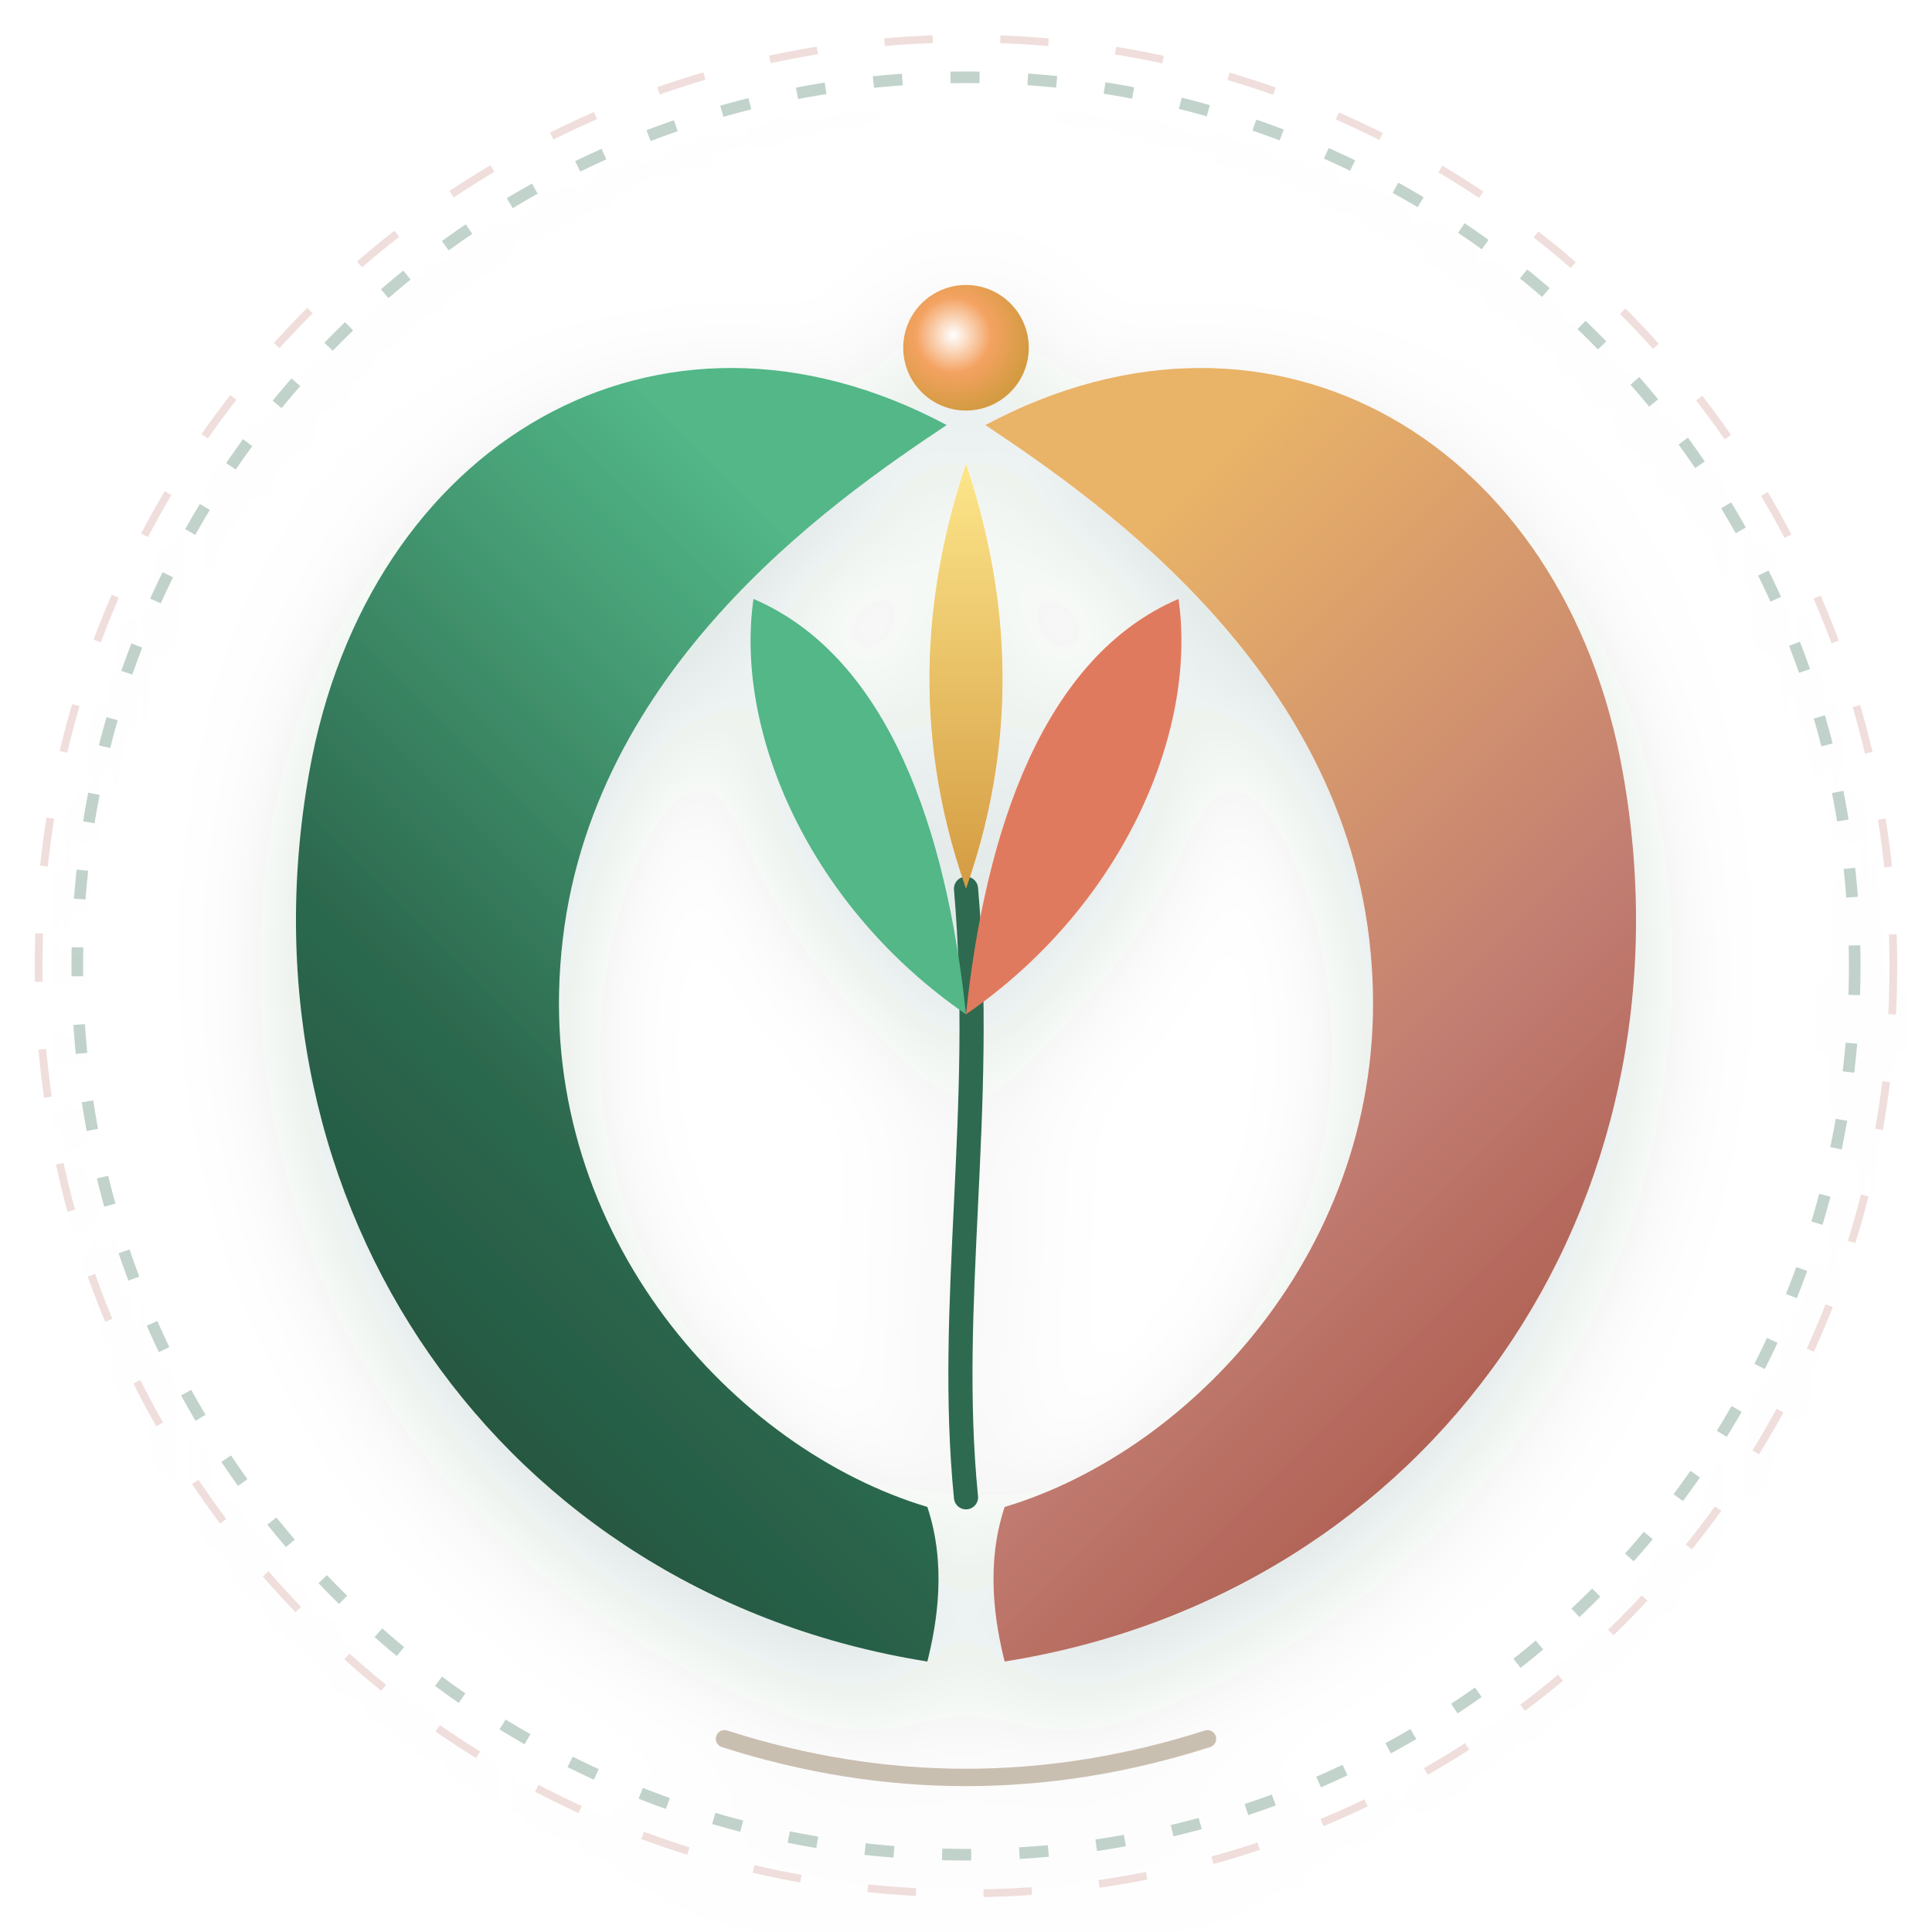
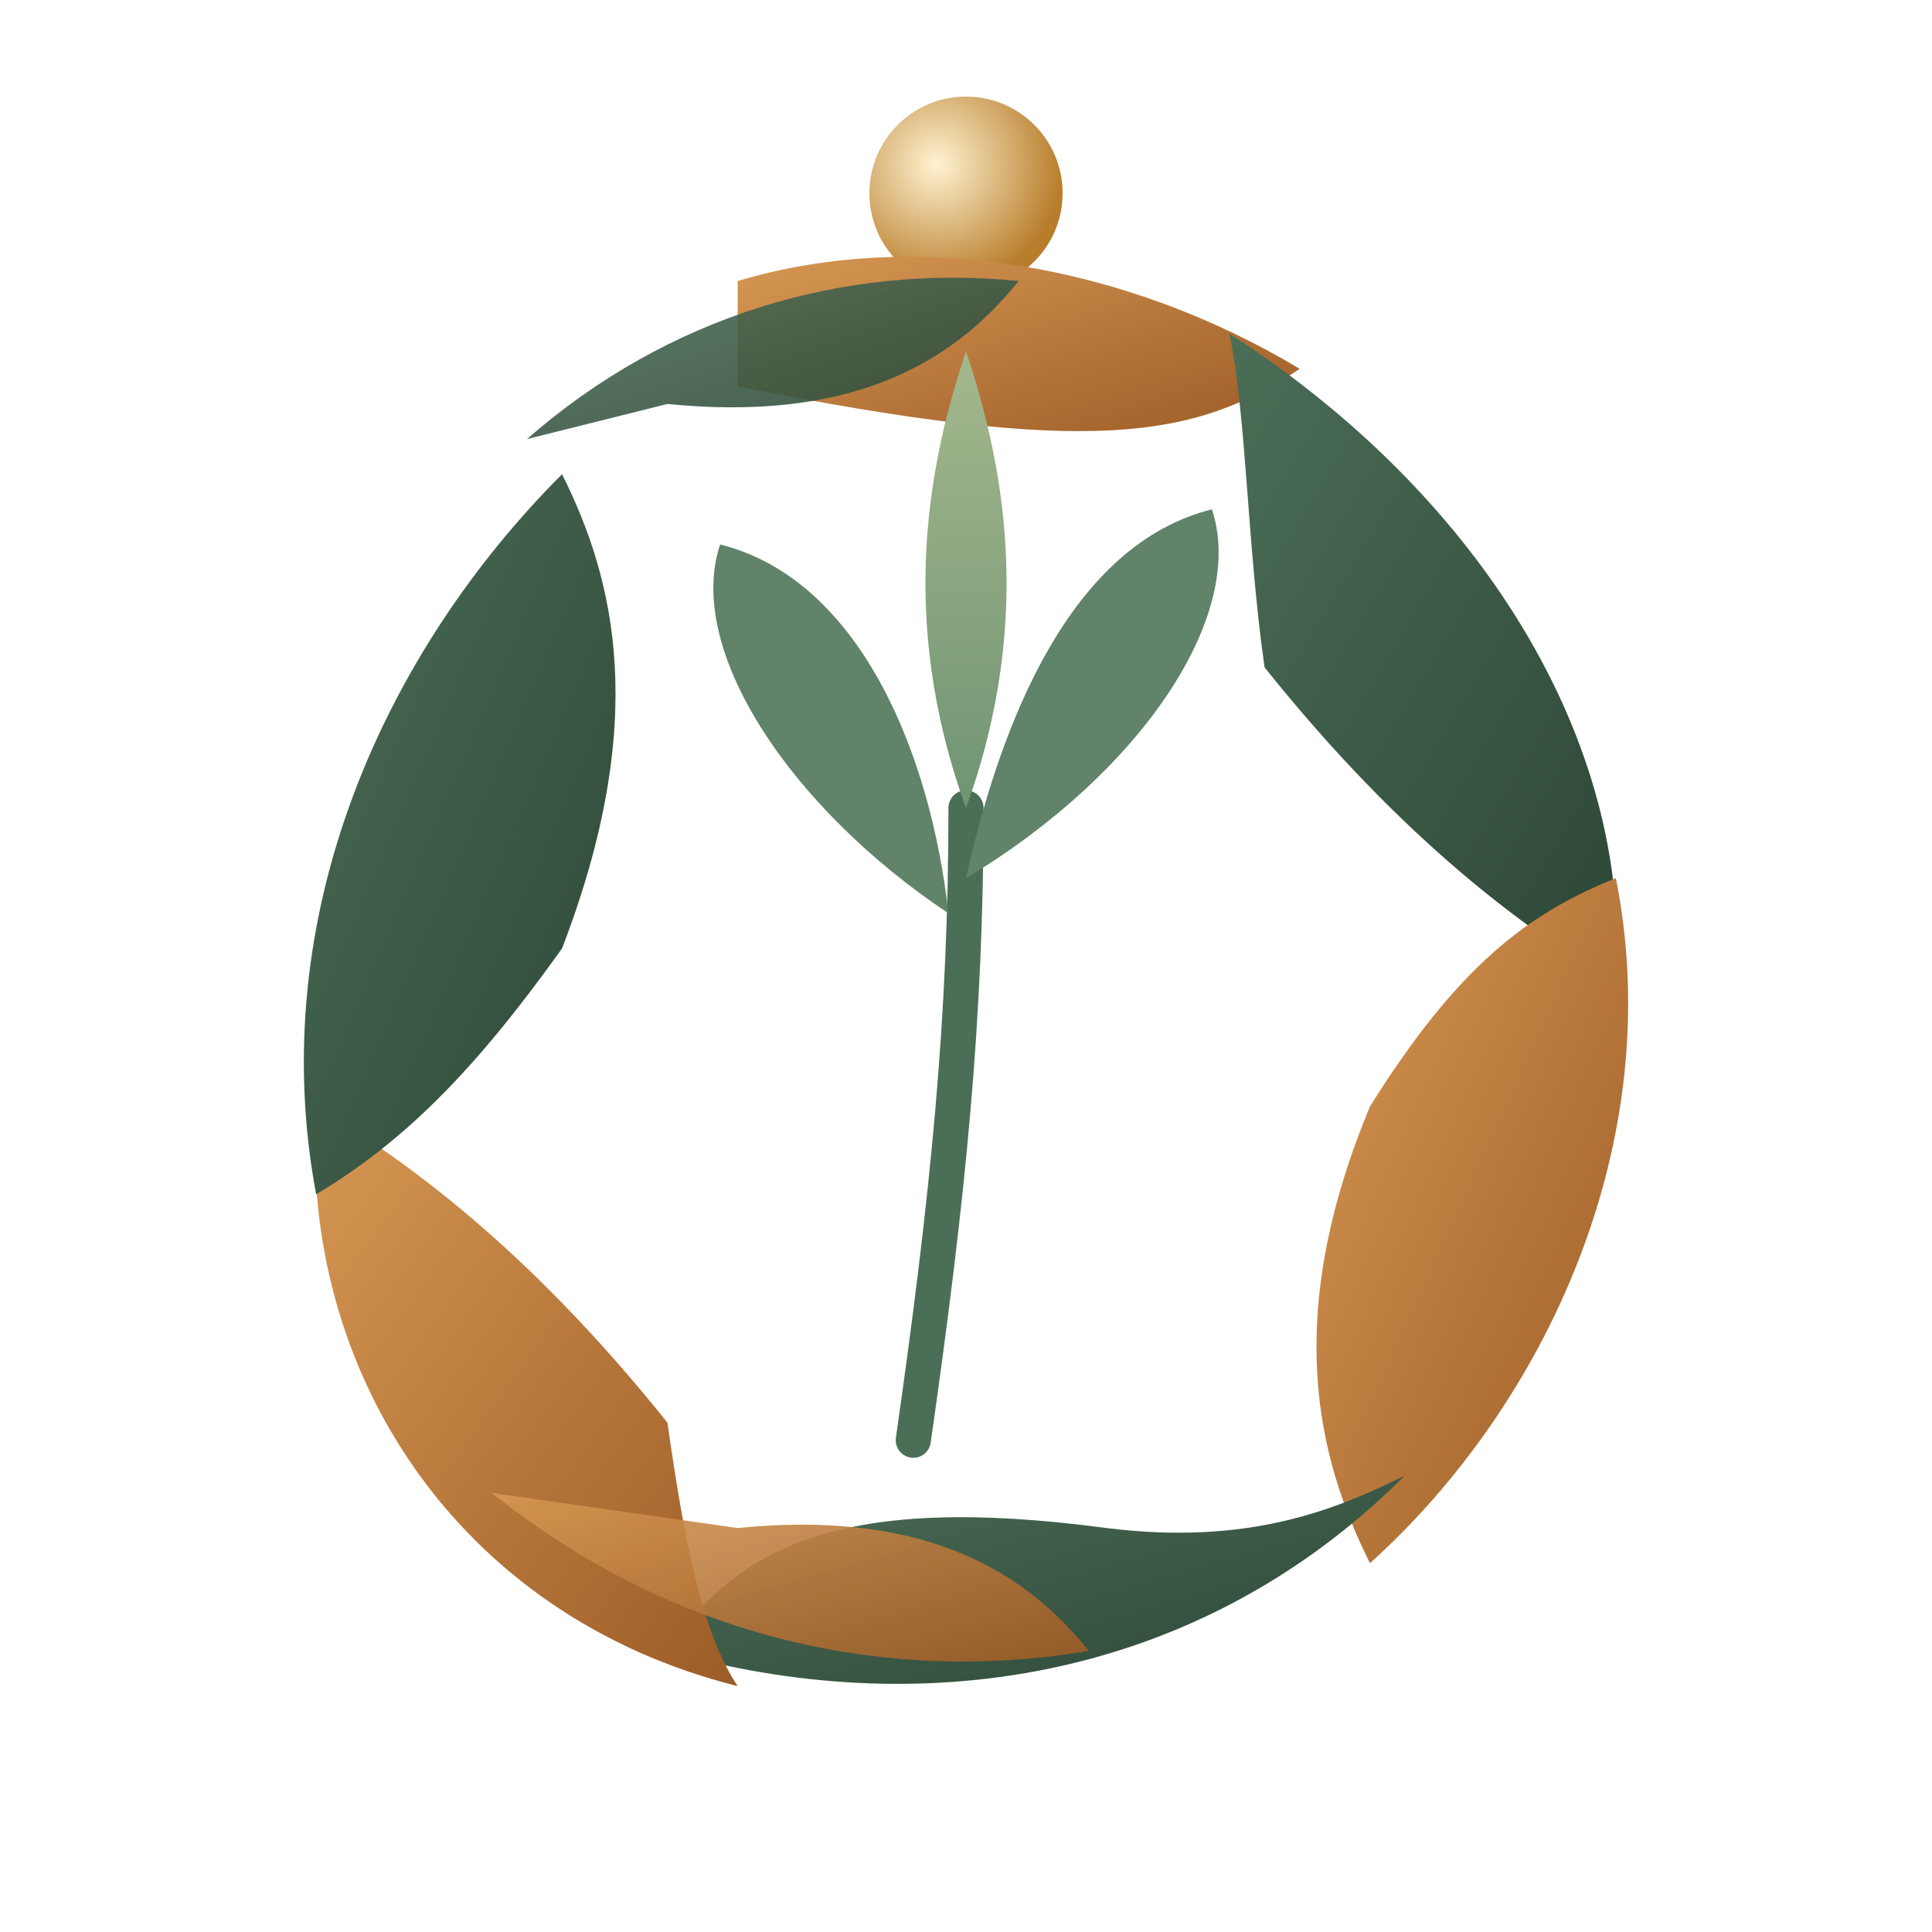
- <svg xmlns="http://www.w3.org/2000/svg" viewBox="0 0 200 200" width="100%" height="100%" fill="none">
+ <svg xmlns="http://www.w3.org/2000/svg" viewBox="0 0 110 110" width="100%" height="100%" fill="none">
  <defs>
-     <linearGradient id="emblemLoomSage" x1="0%" y1="100%" x2="50%" y2="0%">
-       <stop offset="0%" stop-color="#1B4332" />
-       <stop offset="50%" stop-color="#2D6A4F" />
-       <stop offset="100%" stop-color="#52B788" />
+     <linearGradient id="emblemLoomGreen" x1="0%" y1="0%" x2="100%" y2="100%">
+       <stop offset="0%" stop-color="#4B6E57" />
+       <stop offset="100%" stop-color="#2D4636" />
    </linearGradient>
-     <linearGradient id="emblemLoomTerracotta" x1="100%" y1="100%" x2="50%" y2="0%">
-       <stop offset="0%" stop-color="#9E4738" />
-       <stop offset="50%" stop-color="#C27D72" />
-       <stop offset="100%" stop-color="#E9B368" />
+     <linearGradient id="emblemLoomGold" x1="0%" y1="0%" x2="100%" y2="100%">
+       <stop offset="0%" stop-color="#D79753" />
+       <stop offset="100%" stop-color="#9C5C26" />
    </linearGradient>
-     <linearGradient id="emblemSproutGold" x1="0%" y1="100%" x2="0%" y2="0%">
-       <stop offset="0%" stop-color="#D49B42" />
-       <stop offset="100%" stop-color="#FDE68A" />
+     <linearGradient id="emblemSprout" x1="0%" y1="100%" x2="0%" y2="0%">
+       <stop offset="0%" stop-color="#6F9473" />
+       <stop offset="100%" stop-color="#A5B88D" />
    </linearGradient>
-     <radialGradient id="emblemSunPearl" cx="40%" cy="40%" r="60%">
-       <stop offset="0%" stop-color="#FFFFFF" />
-       <stop offset="50%" stop-color="#F4A261" />
-       <stop offset="100%" stop-color="#D49B42" />
+     <radialGradient id="emblemPearl" cx="35%" cy="35%" r="65%">
+       <stop offset="0%" stop-color="#FFF3D1" />
+       <stop offset="100%" stop-color="#B87D2B" />
    </radialGradient>
-     <filter id="emblemLoomShadow" x="-15%" y="-15%" width="130%" height="130%">
-       <feDropShadow dx="0" dy="5" stdDeviation="6" flood-color="#1B4332" flood-opacity="0.14" />
-     </filter>
  </defs>
-   <g filter="url(#emblemLoomShadow)">
-     <circle cx="100" cy="100" r="92" stroke="#2D6A4F" stroke-width="1.2" stroke-dasharray="3 5" opacity="0.3" />
-     <circle cx="100" cy="100" r="96" stroke="#C27D72" stroke-width="0.8" stroke-dasharray="5 7" opacity="0.25" />
-     <path d="M 96 172              C 52 165, 24 125, 32 80              C 38 46, 68 28, 98 44              C 86 52, 60 70, 58 100              C 56 128, 76 150, 96 156              C 98 162, 97 168, 96 172 Z" fill="url(#emblemLoomSage)" />
-     <path d="M 104 172              C 148 165, 176 125, 168 80              C 162 46, 132 28, 102 44              C 114 52, 140 70, 142 100              C 144 128, 124 150, 104 156              C 102 162, 103 168, 104 172 Z" fill="url(#emblemLoomTerracotta)" />
-     <path d="M 100 155 C 98 135, 102 115, 100 92" stroke="#2D6A4F" stroke-width="2.5" stroke-linecap="round" fill="none" />
-     <path d="M 100 92 C 94 75, 96 60, 100 48 C 104 60, 106 75, 100 92 Z" fill="url(#emblemSproutGold)" />
-     <path d="M 100 105 C 84 94, 76 76, 78 62 C 92 68, 98 86, 100 105 Z" fill="#52B788" />
-     <path d="M 100 105 C 116 94, 124 76, 122 62 C 108 68, 102 86, 100 105 Z" fill="#E07A5F" />
-     <circle cx="100" cy="36" r="6.5" fill="url(#emblemSunPearl)" />
-     <path d="M 75 180 Q 100 188 125 180" stroke="#8C7355" stroke-width="1.8" stroke-linecap="round" opacity="0.45" />
+   <g transform="translate(0, 0)">
+     <circle cx="55" cy="11" r="5.5" fill="url(#emblemPearl)" />
+     <path d="M 42 16 C 52 13, 64 15, 74 21 C 68 25, 62 26, 42 22 Z" fill="url(#emblemLoomGold)" />
+     <path d="M 70 19 C 84 28, 93 42, 92 56 C 87 53, 80 48, 72 38 C 71 31, 71 24, 70 19 Z" fill="url(#emblemLoomGreen)" />
+     <path d="M 92 50 C 95 65, 88 80, 78 89 C 75 83, 73 75, 78 63 C 83 55, 87 52, 92 50 Z" fill="url(#emblemLoomGold)" />
+     <path d="M 80 84 C 68 96, 52 98, 38 94 C 42 88, 48 85, 63 87 C 71 88, 76 86, 80 84 Z" fill="url(#emblemLoomGreen)" />
+     <path d="M 42 96 C 26 92, 17 78, 18 63 C 23 66, 30 71, 38 81 C 39 88, 40 93, 42 96 Z" fill="url(#emblemLoomGold)" />
+     <path d="M 18 68 C 15 52, 22 37, 32 27 C 35 33, 37 41, 32 54 C 27 61, 23 65, 18 68 Z" fill="url(#emblemLoomGreen)" />
+     <path d="M 30 25 C 38 18, 48 15, 58 16 C 54 21, 48 24, 38 23 Z" fill="url(#emblemLoomGreen)" opacity="0.9" />
+     <path d="M 28 85 C 38 93, 50 96, 62 94 C 58 89, 52 86, 42 87 Z" fill="url(#emblemLoomGold)" opacity="0.9" />
+     <path d="M 52 82 C 54 68, 55 58, 55 46" stroke="#4B6E57" stroke-width="2" stroke-linecap="round" fill="none" />
+     <path d="M 55 46 C 51 35, 53 26, 55 20 C 57 26, 59 35, 55 46 Z" fill="url(#emblemSprout)" />
+     <path d="M 54 52 C 45 46, 39 37, 41 31 C 49 33, 53 43, 54 52 Z" fill="#608369" />
+     <path d="M 55 50 C 65 44, 71 35, 69 29 C 61 31, 57 41, 55 50 Z" fill="#608369" />
  </g>
</svg>
